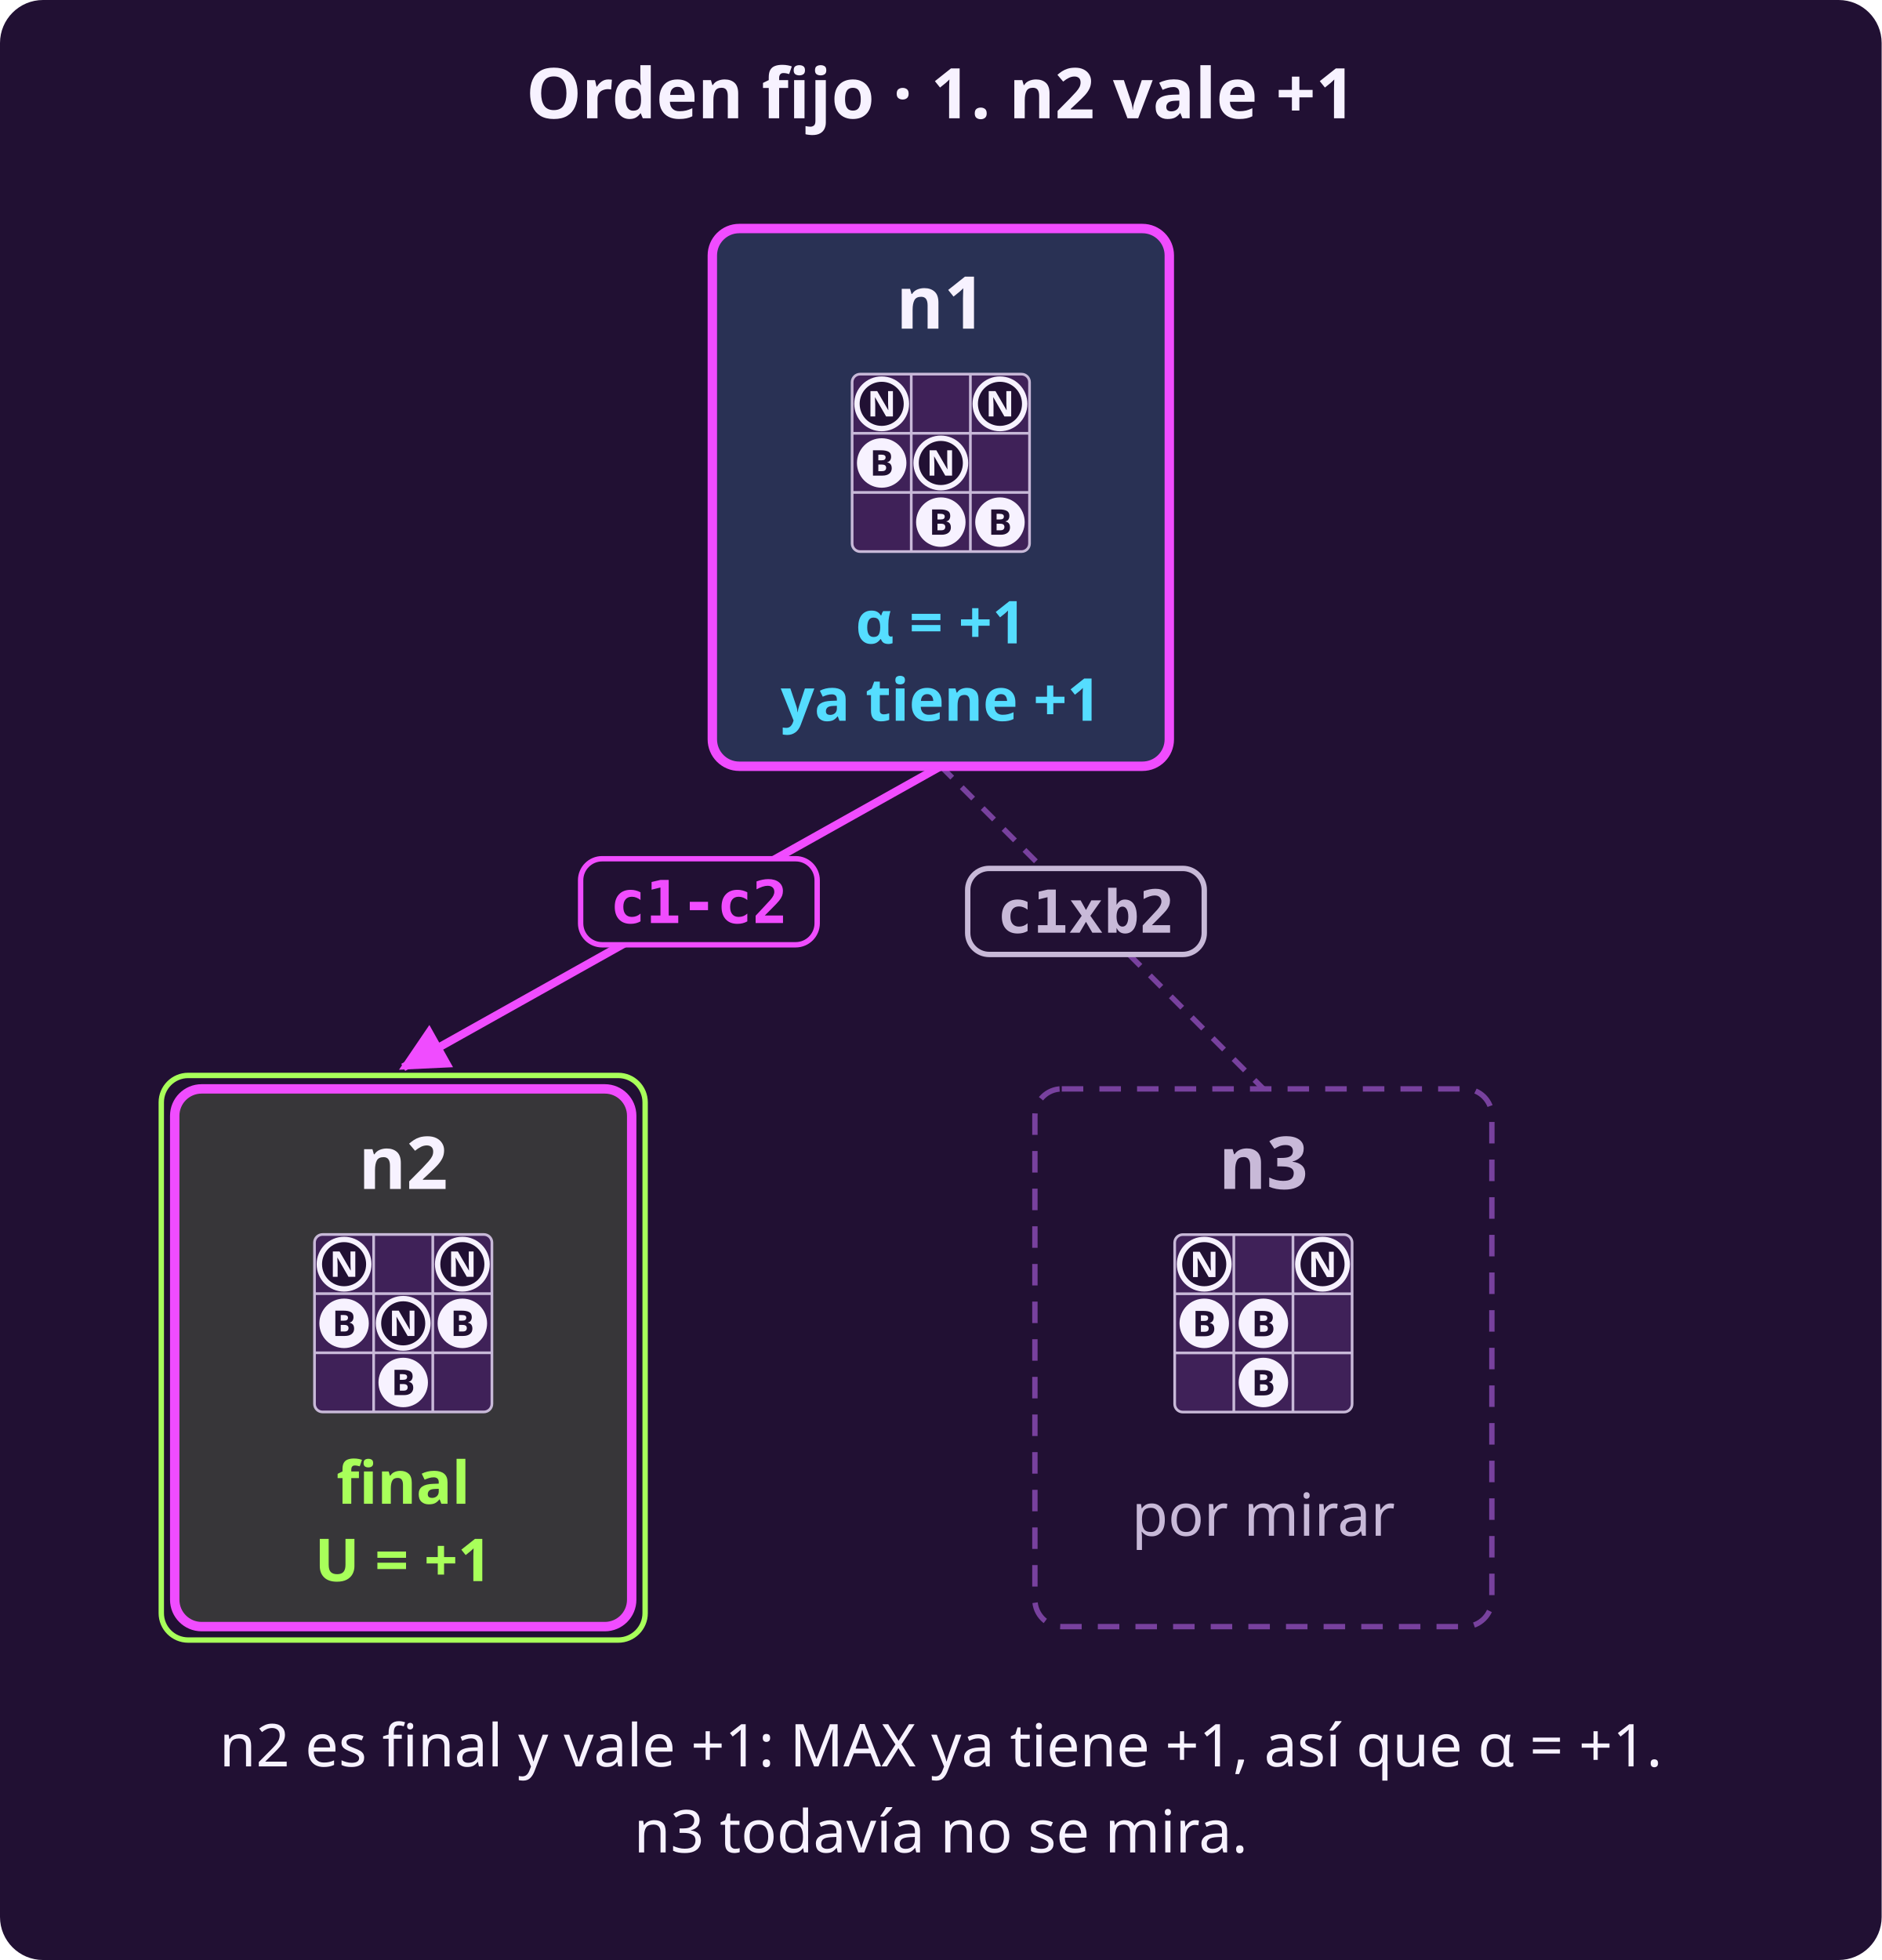
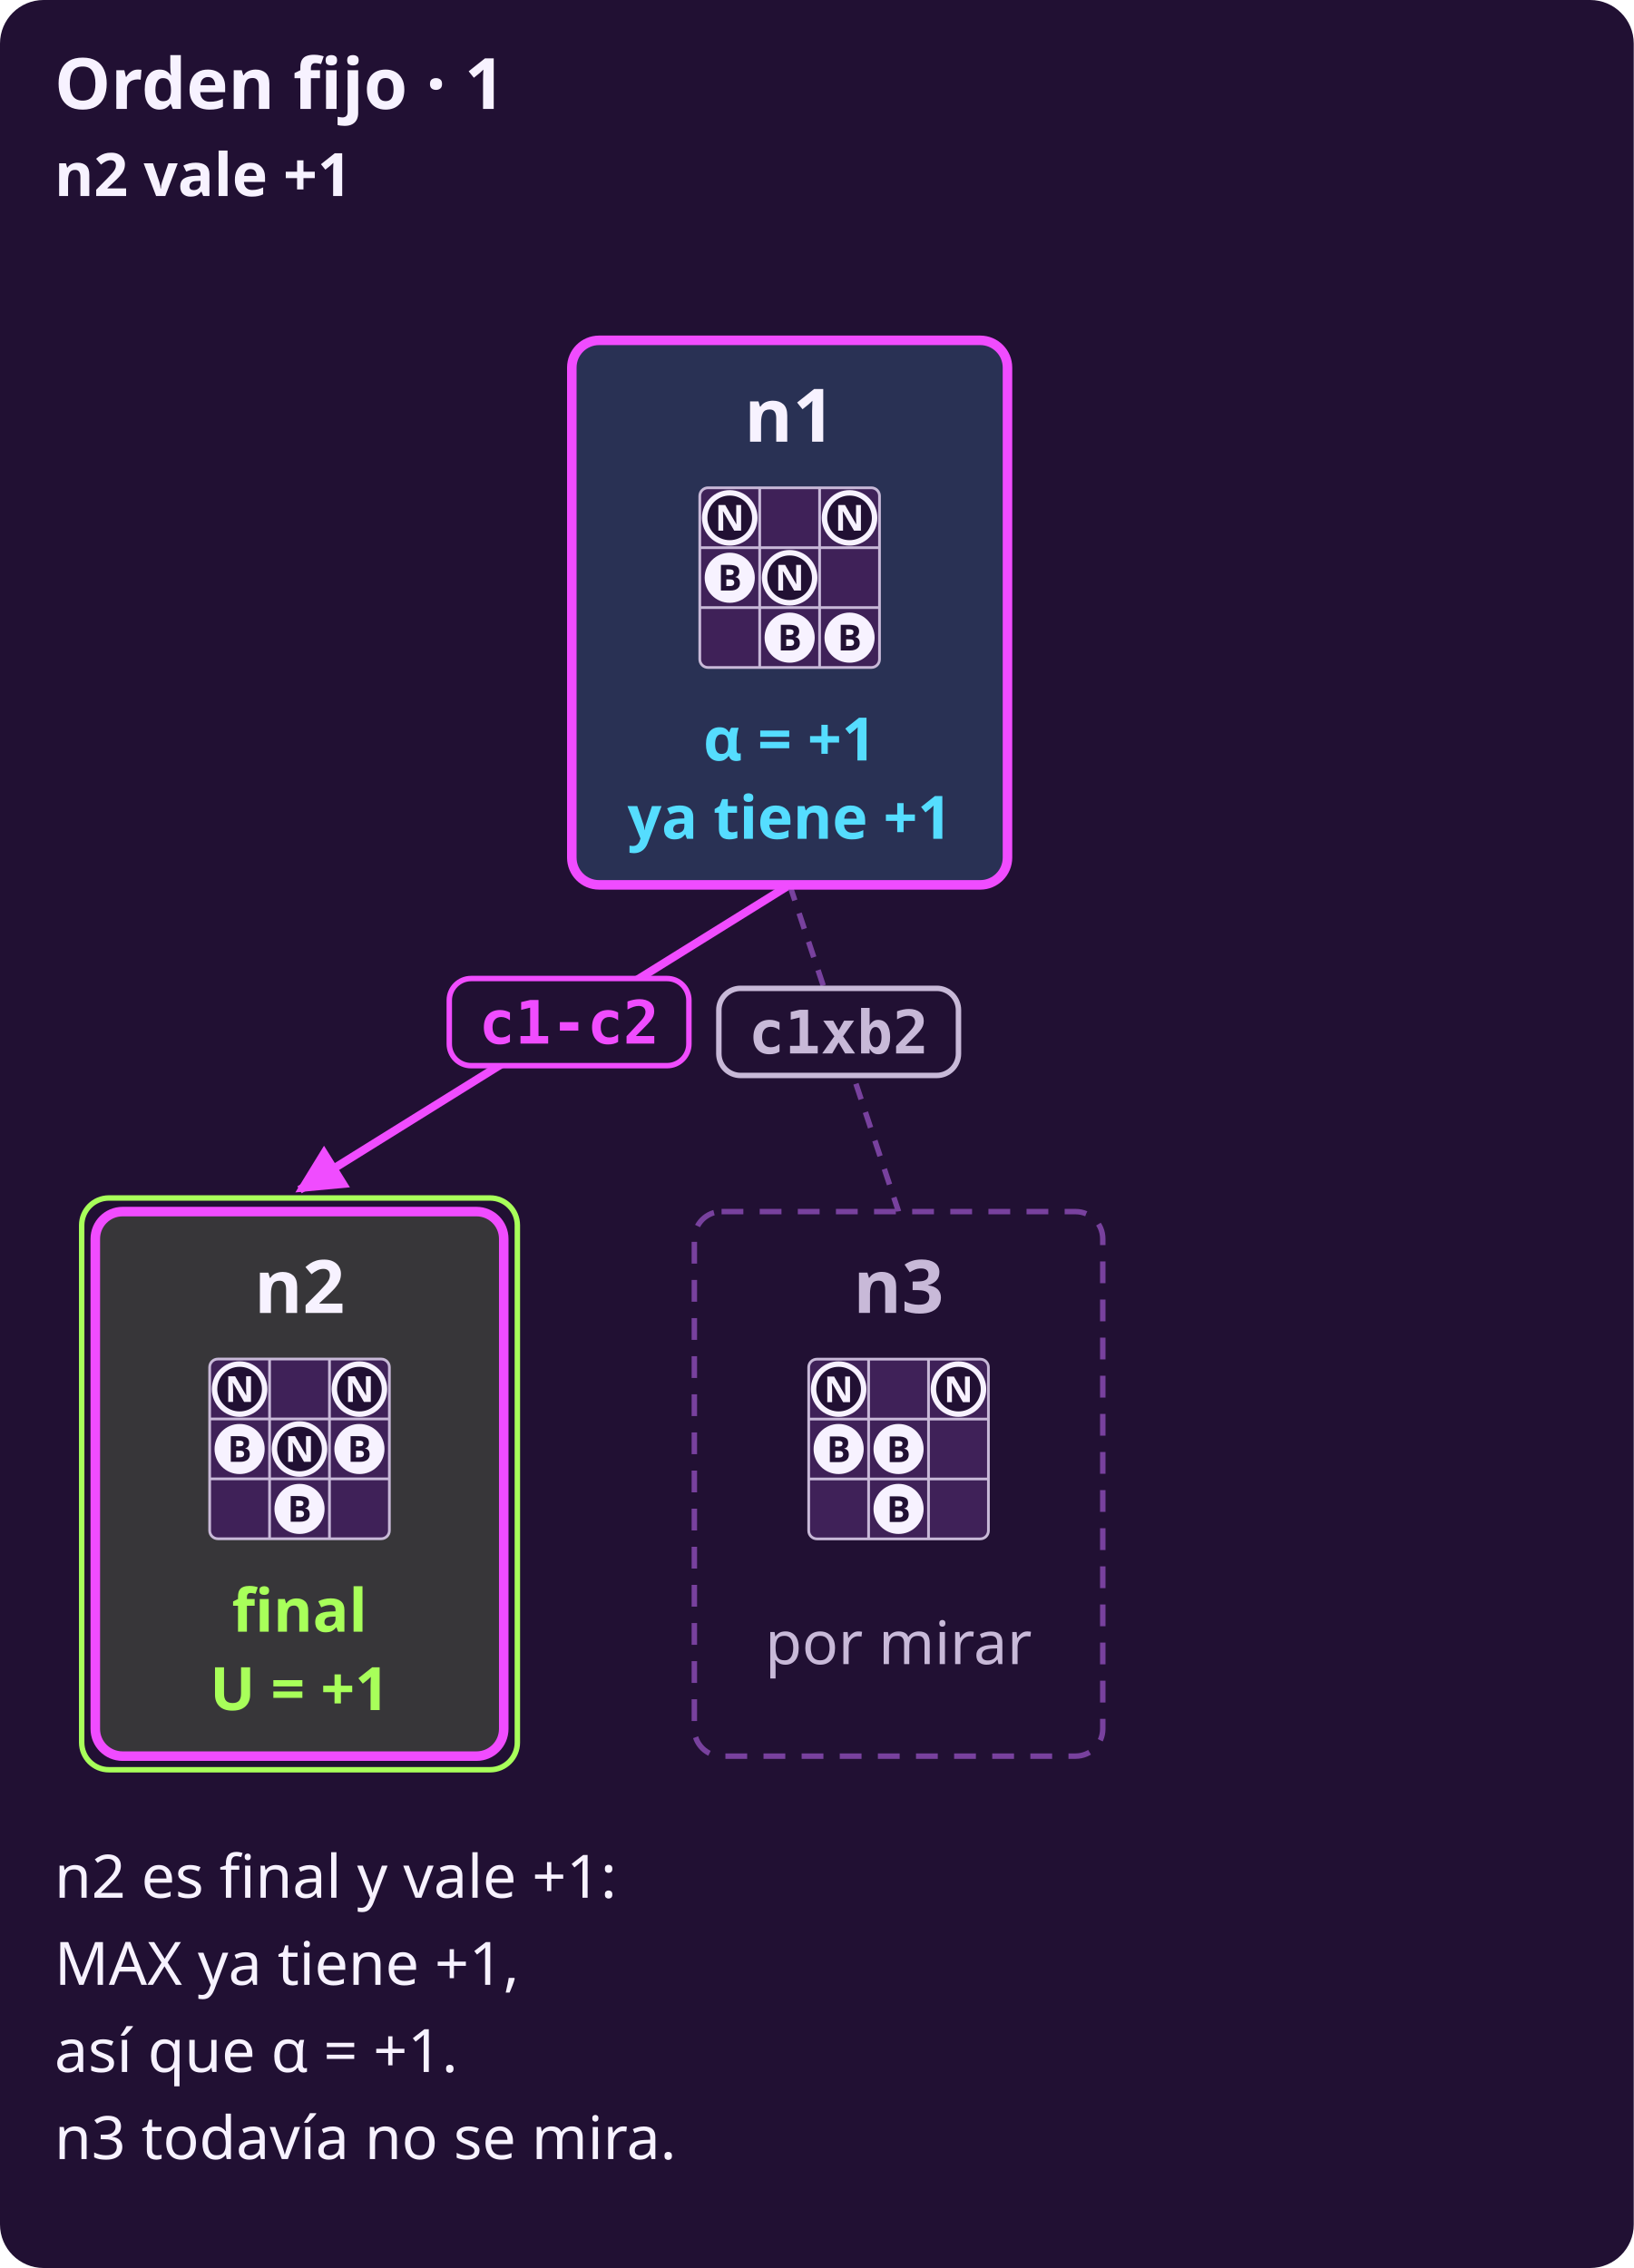
- <svg xmlns="http://www.w3.org/2000/svg" width="700" height="729" viewBox="0 0 700 729" role="img" aria-label="Alfa-beta desde n1 con el orden fijo, parte 1. n1, con su tablero, arriba: mueve Blancas (MAX). Su primer hijo, n2, tras c1-c2, va resaltado: final, vale +1. La raíz lleva la anotación α = +1. n3, tras c1xb2, aparece punteado y sin expandir.">
-   <rect x="0" y="0" width="700" height="729" rx="16" fill="#211033" />
+ <svg xmlns="http://www.w3.org/2000/svg" width="600" height="833" viewBox="0 0 600 833" role="img" aria-label="Alfa-beta desde n1 con el orden fijo, parte 1. n1, con su tablero, arriba: mueve Blancas (MAX). Su primer hijo, n2, tras c1-c2, va resaltado: final, vale +1. La raíz lleva la anotación α = +1. n3, tras c1xb2, aparece punteado y sin expandir.">
+   <rect x="0" y="0" width="600" height="833" rx="16" fill="#211033" />
  <defs>
    <marker id="p" viewBox="0 0 10 10" refX="9" refY="5" markerWidth="6" markerHeight="6" orient="auto-start-reverse">
      <path d="M 0 0 L 10 5 L 0 10 z" fill="#f04cff" />
    </marker>
    <marker id="s" viewBox="0 0 10 10" refX="9" refY="5" markerWidth="6" markerHeight="6" orient="auto-start-reverse">
      <path d="M 0 0 L 10 5 L 0 10 z" fill="#c8b9d8" />
    </marker>
  </defs>
-   <text x="350.0" y="44" fill="#f7f2ff" font-family="system-ui, sans-serif" font-size="26" font-weight="700" text-anchor="middle">Orden fijo · 1. n2 vale +1</text>
-   <line x1="350" y1="285.0" x2="150" y2="397.0" stroke="#f04cff" stroke-width="3" marker-end="url(#p)" />
-   <rect x="216.0" y="319.4" width="88" height="32" rx="8" fill="#211033" stroke="#f04cff" stroke-width="2" />
-   <text x="260.0" y="343.3" fill="#f04cff" font-family="ui-monospace, SFMono-Regular, Menlo, monospace" font-size="22" font-weight="700" text-anchor="middle">c1-c2</text>
-   <line x1="350" y1="285.0" x2="470" y2="405.0" stroke="#78419e" stroke-width="2" stroke-dasharray="6 5" />
-   <rect x="360.0" y="323.0" width="88" height="32" rx="8" fill="#211033" stroke="#c8b9d8" stroke-width="2" />
-   <text x="404.0" y="346.9" fill="#c8b9d8" font-family="ui-monospace, SFMono-Regular, Menlo, monospace" font-size="22" font-weight="700" text-anchor="middle">c1xb2</text>
-   <rect x="265.0" y="85.0" width="170" height="200" rx="10" fill="#293154" stroke="#f04cff" stroke-width="3.5" />
-   <text x="350" y="122.231" fill="#f7f2ff" font-family="system-ui, sans-serif" font-size="27.1" font-weight="700" text-anchor="middle">n1</text>
-   <rect x="317.0" y="139.154" width="66" height="66" rx="3" fill="#3f2158" stroke="#c8b9d8" stroke-width="1" />
-   <line x1="339.0" y1="139.154" x2="339.0" y2="205.154" stroke="#c8b9d8" stroke-width="1" />
-   <line x1="317.0" y1="161.154" x2="383.0" y2="161.154" stroke="#c8b9d8" stroke-width="1" />
-   <line x1="361.0" y1="139.154" x2="361.0" y2="205.154" stroke="#c8b9d8" stroke-width="1" />
-   <line x1="317.0" y1="183.154" x2="383.0" y2="183.154" stroke="#c8b9d8" stroke-width="1" />
-   <circle cx="350.0" cy="194.2" r="9.2" fill="#f7f2ff" />
-   <text x="350.0" y="198.9" fill="#211033" font-family="system-ui, sans-serif" font-size="13.2" font-weight="700" text-anchor="middle">B</text>
-   <circle cx="372.0" cy="194.2" r="9.2" fill="#f7f2ff" />
-   <text x="372.0" y="198.9" fill="#211033" font-family="system-ui, sans-serif" font-size="13.2" font-weight="700" text-anchor="middle">B</text>
-   <circle cx="328.0" cy="172.2" r="9.2" fill="#f7f2ff" />
-   <text x="328.0" y="176.9" fill="#211033" font-family="system-ui, sans-serif" font-size="13.2" font-weight="700" text-anchor="middle">B</text>
-   <circle cx="350.0" cy="172.2" r="9.2" fill="#211033" stroke="#f7f2ff" stroke-width="2" />
-   <text x="350.0" y="176.9" fill="#f7f2ff" font-family="system-ui, sans-serif" font-size="13.2" font-weight="700" text-anchor="middle">N</text>
-   <circle cx="328.0" cy="150.2" r="9.2" fill="#211033" stroke="#f7f2ff" stroke-width="2" />
-   <text x="328.0" y="154.9" fill="#f7f2ff" font-family="system-ui, sans-serif" font-size="13.2" font-weight="700" text-anchor="middle">N</text>
-   <circle cx="372.0" cy="150.2" r="9.2" fill="#211033" stroke="#f7f2ff" stroke-width="2" />
-   <text x="372.0" y="154.9" fill="#f7f2ff" font-family="system-ui, sans-serif" font-size="13.2" font-weight="700" text-anchor="middle">N</text>
-   <text x="350" y="239.308" fill="#55ddff" font-family="system-ui, sans-serif" font-size="22.0" font-weight="700" text-anchor="middle">α = +1</text>
-   <text x="350" y="268.077" fill="#55ddff" font-family="system-ui, sans-serif" font-size="22.0" font-weight="700" text-anchor="middle">ya tiene +1</text>
-   <rect x="60.0" y="400.0" width="180" height="210" rx="10" fill="none" stroke="#a8ff5a" stroke-width="2" />
-   <rect x="65.0" y="405.0" width="170" height="200" rx="10" fill="#373639" stroke="#f04cff" stroke-width="3.5" />
-   <text x="150" y="442.231" fill="#f7f2ff" font-family="system-ui, sans-serif" font-size="27.1" font-weight="700" text-anchor="middle">n2</text>
-   <rect x="117.0" y="459.154" width="66" height="66" rx="3" fill="#3f2158" stroke="#c8b9d8" stroke-width="1" />
-   <line x1="139.0" y1="459.154" x2="139.0" y2="525.154" stroke="#c8b9d8" stroke-width="1" />
-   <line x1="117.0" y1="481.154" x2="183.0" y2="481.154" stroke="#c8b9d8" stroke-width="1" />
-   <line x1="161.0" y1="459.154" x2="161.0" y2="525.154" stroke="#c8b9d8" stroke-width="1" />
-   <line x1="117.0" y1="503.154" x2="183.0" y2="503.154" stroke="#c8b9d8" stroke-width="1" />
-   <circle cx="150.0" cy="514.2" r="9.2" fill="#f7f2ff" />
-   <text x="150.0" y="518.9" fill="#211033" font-family="system-ui, sans-serif" font-size="13.2" font-weight="700" text-anchor="middle">B</text>
-   <circle cx="128.0" cy="492.2" r="9.2" fill="#f7f2ff" />
-   <text x="128.0" y="496.9" fill="#211033" font-family="system-ui, sans-serif" font-size="13.2" font-weight="700" text-anchor="middle">B</text>
-   <circle cx="150.0" cy="492.2" r="9.2" fill="#211033" stroke="#f7f2ff" stroke-width="2" />
-   <text x="150.0" y="496.9" fill="#f7f2ff" font-family="system-ui, sans-serif" font-size="13.2" font-weight="700" text-anchor="middle">N</text>
-   <circle cx="172.0" cy="492.2" r="9.2" fill="#f7f2ff" />
-   <text x="172.0" y="496.9" fill="#211033" font-family="system-ui, sans-serif" font-size="13.2" font-weight="700" text-anchor="middle">B</text>
-   <circle cx="128.0" cy="470.2" r="9.2" fill="#211033" stroke="#f7f2ff" stroke-width="2" />
-   <text x="128.0" y="474.9" fill="#f7f2ff" font-family="system-ui, sans-serif" font-size="13.2" font-weight="700" text-anchor="middle">N</text>
-   <circle cx="172.0" cy="470.2" r="9.2" fill="#211033" stroke="#f7f2ff" stroke-width="2" />
-   <text x="172.0" y="474.9" fill="#f7f2ff" font-family="system-ui, sans-serif" font-size="13.2" font-weight="700" text-anchor="middle">N</text>
-   <text x="150" y="559.308" fill="#a8ff5a" font-family="system-ui, sans-serif" font-size="22.0" font-weight="700" text-anchor="middle">final</text>
-   <text x="150" y="588.077" fill="#a8ff5a" font-family="system-ui, sans-serif" font-size="22.0" font-weight="700" text-anchor="middle">U = +1</text>
-   <rect x="385.0" y="405.0" width="170" height="200" rx="10" fill="#211033" stroke="#78419e" stroke-width="2" stroke-dasharray="8 6" />
-   <text x="470" y="442.2" fill="#c8b9d8" font-family="system-ui, sans-serif" font-size="27.1" font-weight="700" text-anchor="middle">n3</text>
-   <rect x="437.0" y="459.2" width="66" height="66" rx="3" fill="#3f2158" stroke="#c8b9d8" stroke-width="1" />
-   <line x1="459.0" y1="459.2" x2="459.0" y2="525.2" stroke="#c8b9d8" stroke-width="1" />
-   <line x1="437.0" y1="481.2" x2="503.0" y2="481.2" stroke="#c8b9d8" stroke-width="1" />
-   <line x1="481.0" y1="459.2" x2="481.0" y2="525.2" stroke="#c8b9d8" stroke-width="1" />
-   <line x1="437.0" y1="503.2" x2="503.0" y2="503.2" stroke="#c8b9d8" stroke-width="1" />
-   <circle cx="470.0" cy="514.2" r="9.2" fill="#f7f2ff" />
-   <text x="470.0" y="519.0" fill="#211033" font-family="system-ui, sans-serif" font-size="13.2" font-weight="700" text-anchor="middle">B</text>
-   <circle cx="448.0" cy="492.2" r="9.2" fill="#f7f2ff" />
-   <text x="448.0" y="497.0" fill="#211033" font-family="system-ui, sans-serif" font-size="13.2" font-weight="700" text-anchor="middle">B</text>
-   <circle cx="470.0" cy="492.2" r="9.2" fill="#f7f2ff" />
-   <text x="470.0" y="497.0" fill="#211033" font-family="system-ui, sans-serif" font-size="13.2" font-weight="700" text-anchor="middle">B</text>
-   <circle cx="448.0" cy="470.2" r="9.2" fill="#211033" stroke="#f7f2ff" stroke-width="2" />
-   <text x="448.0" y="475.0" fill="#f7f2ff" font-family="system-ui, sans-serif" font-size="13.2" font-weight="700" text-anchor="middle">N</text>
-   <circle cx="492.0" cy="470.2" r="9.2" fill="#211033" stroke="#f7f2ff" stroke-width="2" />
-   <text x="492.0" y="475.0" fill="#f7f2ff" font-family="system-ui, sans-serif" font-size="13.2" font-weight="700" text-anchor="middle">N</text>
-   <text x="470" y="571.2" fill="#c8b9d8" font-family="system-ui, sans-serif" font-size="22" font-weight="normal" text-anchor="middle">por mirar</text>
-   <text x="350.0" y="657.0" fill="#f7f2ff" font-family="system-ui, sans-serif" font-size="22" font-weight="normal" text-anchor="middle">n2 es final y vale +1: MAX ya tiene +1, así que α = +1.</text>
-   <text x="350.0" y="689.0" fill="#f7f2ff" font-family="system-ui, sans-serif" font-size="22" font-weight="normal" text-anchor="middle">n3 todavía no se mira.</text>
+   <text x="20" y="40" fill="#f7f2ff" font-family="system-ui, sans-serif" font-size="26" font-weight="700" text-anchor="start">Orden fijo · 1</text>
+   <text x="20" y="72" fill="#f7f2ff" font-family="system-ui, sans-serif" font-size="22" font-weight="700" text-anchor="start">n2 vale +1</text>
+   <line x1="290" y1="325.0" x2="110" y2="437.0" stroke="#f04cff" stroke-width="3" marker-end="url(#p)" />
+   <rect x="165.0" y="359.4" width="88" height="32" rx="8" fill="#211033" stroke="#f04cff" stroke-width="2" />
+   <text x="209.0" y="383.3" fill="#f04cff" font-family="ui-monospace, SFMono-Regular, Menlo, monospace" font-size="22" font-weight="700" text-anchor="middle">c1-c2</text>
+   <line x1="290" y1="325.0" x2="330" y2="445.0" stroke="#78419e" stroke-width="2" stroke-dasharray="6 5" />
+   <rect x="264.0" y="363.0" width="88" height="32" rx="8" fill="#211033" stroke="#c8b9d8" stroke-width="2" />
+   <text x="308.0" y="386.9" fill="#c8b9d8" font-family="ui-monospace, SFMono-Regular, Menlo, monospace" font-size="22" font-weight="700" text-anchor="middle">c1xb2</text>
+   <rect x="210.0" y="125.0" width="160" height="200" rx="10" fill="#293154" stroke="#f04cff" stroke-width="3.5" />
+   <text x="290" y="162.231" fill="#f7f2ff" font-family="system-ui, sans-serif" font-size="27.1" font-weight="700" text-anchor="middle">n1</text>
+   <rect x="257.0" y="179.154" width="66" height="66" rx="3" fill="#3f2158" stroke="#c8b9d8" stroke-width="1" />
+   <line x1="279.0" y1="179.154" x2="279.0" y2="245.154" stroke="#c8b9d8" stroke-width="1" />
+   <line x1="257.0" y1="201.154" x2="323.0" y2="201.154" stroke="#c8b9d8" stroke-width="1" />
+   <line x1="301.0" y1="179.154" x2="301.0" y2="245.154" stroke="#c8b9d8" stroke-width="1" />
+   <line x1="257.0" y1="223.154" x2="323.0" y2="223.154" stroke="#c8b9d8" stroke-width="1" />
+   <circle cx="290.0" cy="234.2" r="9.2" fill="#f7f2ff" />
+   <text x="290.0" y="238.9" fill="#211033" font-family="system-ui, sans-serif" font-size="13.2" font-weight="700" text-anchor="middle">B</text>
+   <circle cx="312.0" cy="234.2" r="9.2" fill="#f7f2ff" />
+   <text x="312.0" y="238.9" fill="#211033" font-family="system-ui, sans-serif" font-size="13.2" font-weight="700" text-anchor="middle">B</text>
+   <circle cx="268.0" cy="212.2" r="9.2" fill="#f7f2ff" />
+   <text x="268.0" y="216.9" fill="#211033" font-family="system-ui, sans-serif" font-size="13.2" font-weight="700" text-anchor="middle">B</text>
+   <circle cx="290.0" cy="212.2" r="9.2" fill="#211033" stroke="#f7f2ff" stroke-width="2" />
+   <text x="290.0" y="216.9" fill="#f7f2ff" font-family="system-ui, sans-serif" font-size="13.2" font-weight="700" text-anchor="middle">N</text>
+   <circle cx="268.0" cy="190.2" r="9.2" fill="#211033" stroke="#f7f2ff" stroke-width="2" />
+   <text x="268.0" y="194.9" fill="#f7f2ff" font-family="system-ui, sans-serif" font-size="13.2" font-weight="700" text-anchor="middle">N</text>
+   <circle cx="312.0" cy="190.2" r="9.2" fill="#211033" stroke="#f7f2ff" stroke-width="2" />
+   <text x="312.0" y="194.9" fill="#f7f2ff" font-family="system-ui, sans-serif" font-size="13.2" font-weight="700" text-anchor="middle">N</text>
+   <text x="290" y="279.308" fill="#55ddff" font-family="system-ui, sans-serif" font-size="22.0" font-weight="700" text-anchor="middle">α = +1</text>
+   <text x="290" y="308.077" fill="#55ddff" font-family="system-ui, sans-serif" font-size="22.0" font-weight="700" text-anchor="middle">ya tiene +1</text>
+   <rect x="30.0" y="440.0" width="160" height="210" rx="10" fill="none" stroke="#a8ff5a" stroke-width="2" />
+   <rect x="35.0" y="445.0" width="150" height="200" rx="10" fill="#373639" stroke="#f04cff" stroke-width="3.5" />
+   <text x="110" y="482.231" fill="#f7f2ff" font-family="system-ui, sans-serif" font-size="27.1" font-weight="700" text-anchor="middle">n2</text>
+   <rect x="77.0" y="499.154" width="66" height="66" rx="3" fill="#3f2158" stroke="#c8b9d8" stroke-width="1" />
+   <line x1="99.0" y1="499.154" x2="99.0" y2="565.154" stroke="#c8b9d8" stroke-width="1" />
+   <line x1="77.0" y1="521.154" x2="143.0" y2="521.154" stroke="#c8b9d8" stroke-width="1" />
+   <line x1="121.0" y1="499.154" x2="121.0" y2="565.154" stroke="#c8b9d8" stroke-width="1" />
+   <line x1="77.0" y1="543.154" x2="143.0" y2="543.154" stroke="#c8b9d8" stroke-width="1" />
+   <circle cx="110.0" cy="554.2" r="9.2" fill="#f7f2ff" />
+   <text x="110.0" y="558.9" fill="#211033" font-family="system-ui, sans-serif" font-size="13.2" font-weight="700" text-anchor="middle">B</text>
+   <circle cx="88.0" cy="532.2" r="9.2" fill="#f7f2ff" />
+   <text x="88.0" y="536.9" fill="#211033" font-family="system-ui, sans-serif" font-size="13.2" font-weight="700" text-anchor="middle">B</text>
+   <circle cx="110.0" cy="532.2" r="9.2" fill="#211033" stroke="#f7f2ff" stroke-width="2" />
+   <text x="110.0" y="536.9" fill="#f7f2ff" font-family="system-ui, sans-serif" font-size="13.2" font-weight="700" text-anchor="middle">N</text>
+   <circle cx="132.0" cy="532.2" r="9.2" fill="#f7f2ff" />
+   <text x="132.0" y="536.9" fill="#211033" font-family="system-ui, sans-serif" font-size="13.2" font-weight="700" text-anchor="middle">B</text>
+   <circle cx="88.0" cy="510.2" r="9.2" fill="#211033" stroke="#f7f2ff" stroke-width="2" />
+   <text x="88.0" y="514.9" fill="#f7f2ff" font-family="system-ui, sans-serif" font-size="13.2" font-weight="700" text-anchor="middle">N</text>
+   <circle cx="132.0" cy="510.2" r="9.2" fill="#211033" stroke="#f7f2ff" stroke-width="2" />
+   <text x="132.0" y="514.9" fill="#f7f2ff" font-family="system-ui, sans-serif" font-size="13.2" font-weight="700" text-anchor="middle">N</text>
+   <text x="110" y="599.308" fill="#a8ff5a" font-family="system-ui, sans-serif" font-size="22.0" font-weight="700" text-anchor="middle">final</text>
+   <text x="110" y="628.077" fill="#a8ff5a" font-family="system-ui, sans-serif" font-size="22.0" font-weight="700" text-anchor="middle">U = +1</text>
+   <rect x="255.0" y="445.0" width="150" height="200" rx="10" fill="#211033" stroke="#78419e" stroke-width="2" stroke-dasharray="8 6" />
+   <text x="330" y="482.2" fill="#c8b9d8" font-family="system-ui, sans-serif" font-size="27.1" font-weight="700" text-anchor="middle">n3</text>
+   <rect x="297.0" y="499.2" width="66" height="66" rx="3" fill="#3f2158" stroke="#c8b9d8" stroke-width="1" />
+   <line x1="319.0" y1="499.2" x2="319.0" y2="565.2" stroke="#c8b9d8" stroke-width="1" />
+   <line x1="297.0" y1="521.2" x2="363.0" y2="521.2" stroke="#c8b9d8" stroke-width="1" />
+   <line x1="341.0" y1="499.2" x2="341.0" y2="565.2" stroke="#c8b9d8" stroke-width="1" />
+   <line x1="297.0" y1="543.2" x2="363.0" y2="543.2" stroke="#c8b9d8" stroke-width="1" />
+   <circle cx="330.0" cy="554.2" r="9.2" fill="#f7f2ff" />
+   <text x="330.0" y="559.0" fill="#211033" font-family="system-ui, sans-serif" font-size="13.2" font-weight="700" text-anchor="middle">B</text>
+   <circle cx="308.0" cy="532.2" r="9.2" fill="#f7f2ff" />
+   <text x="308.0" y="537.0" fill="#211033" font-family="system-ui, sans-serif" font-size="13.2" font-weight="700" text-anchor="middle">B</text>
+   <circle cx="330.0" cy="532.2" r="9.2" fill="#f7f2ff" />
+   <text x="330.0" y="537.0" fill="#211033" font-family="system-ui, sans-serif" font-size="13.2" font-weight="700" text-anchor="middle">B</text>
+   <circle cx="308.0" cy="510.2" r="9.2" fill="#211033" stroke="#f7f2ff" stroke-width="2" />
+   <text x="308.0" y="515.0" fill="#f7f2ff" font-family="system-ui, sans-serif" font-size="13.2" font-weight="700" text-anchor="middle">N</text>
+   <circle cx="352.0" cy="510.2" r="9.2" fill="#211033" stroke="#f7f2ff" stroke-width="2" />
+   <text x="352.0" y="515.0" fill="#f7f2ff" font-family="system-ui, sans-serif" font-size="13.2" font-weight="700" text-anchor="middle">N</text>
+   <text x="330" y="611.2" fill="#c8b9d8" font-family="system-ui, sans-serif" font-size="22" font-weight="normal" text-anchor="middle">por mirar</text>
+   <text x="20" y="697.0" fill="#f7f2ff" font-family="system-ui, sans-serif" font-size="22" font-weight="normal" text-anchor="start">n2 es final y vale +1:</text>
+   <text x="20" y="729.0" fill="#f7f2ff" font-family="system-ui, sans-serif" font-size="22" font-weight="normal" text-anchor="start">MAX ya tiene +1,</text>
+   <text x="20" y="761.0" fill="#f7f2ff" font-family="system-ui, sans-serif" font-size="22" font-weight="normal" text-anchor="start">así que α = +1.</text>
+   <text x="20" y="793.0" fill="#f7f2ff" font-family="system-ui, sans-serif" font-size="22" font-weight="normal" text-anchor="start">n3 todavía no se mira.</text>
</svg>
